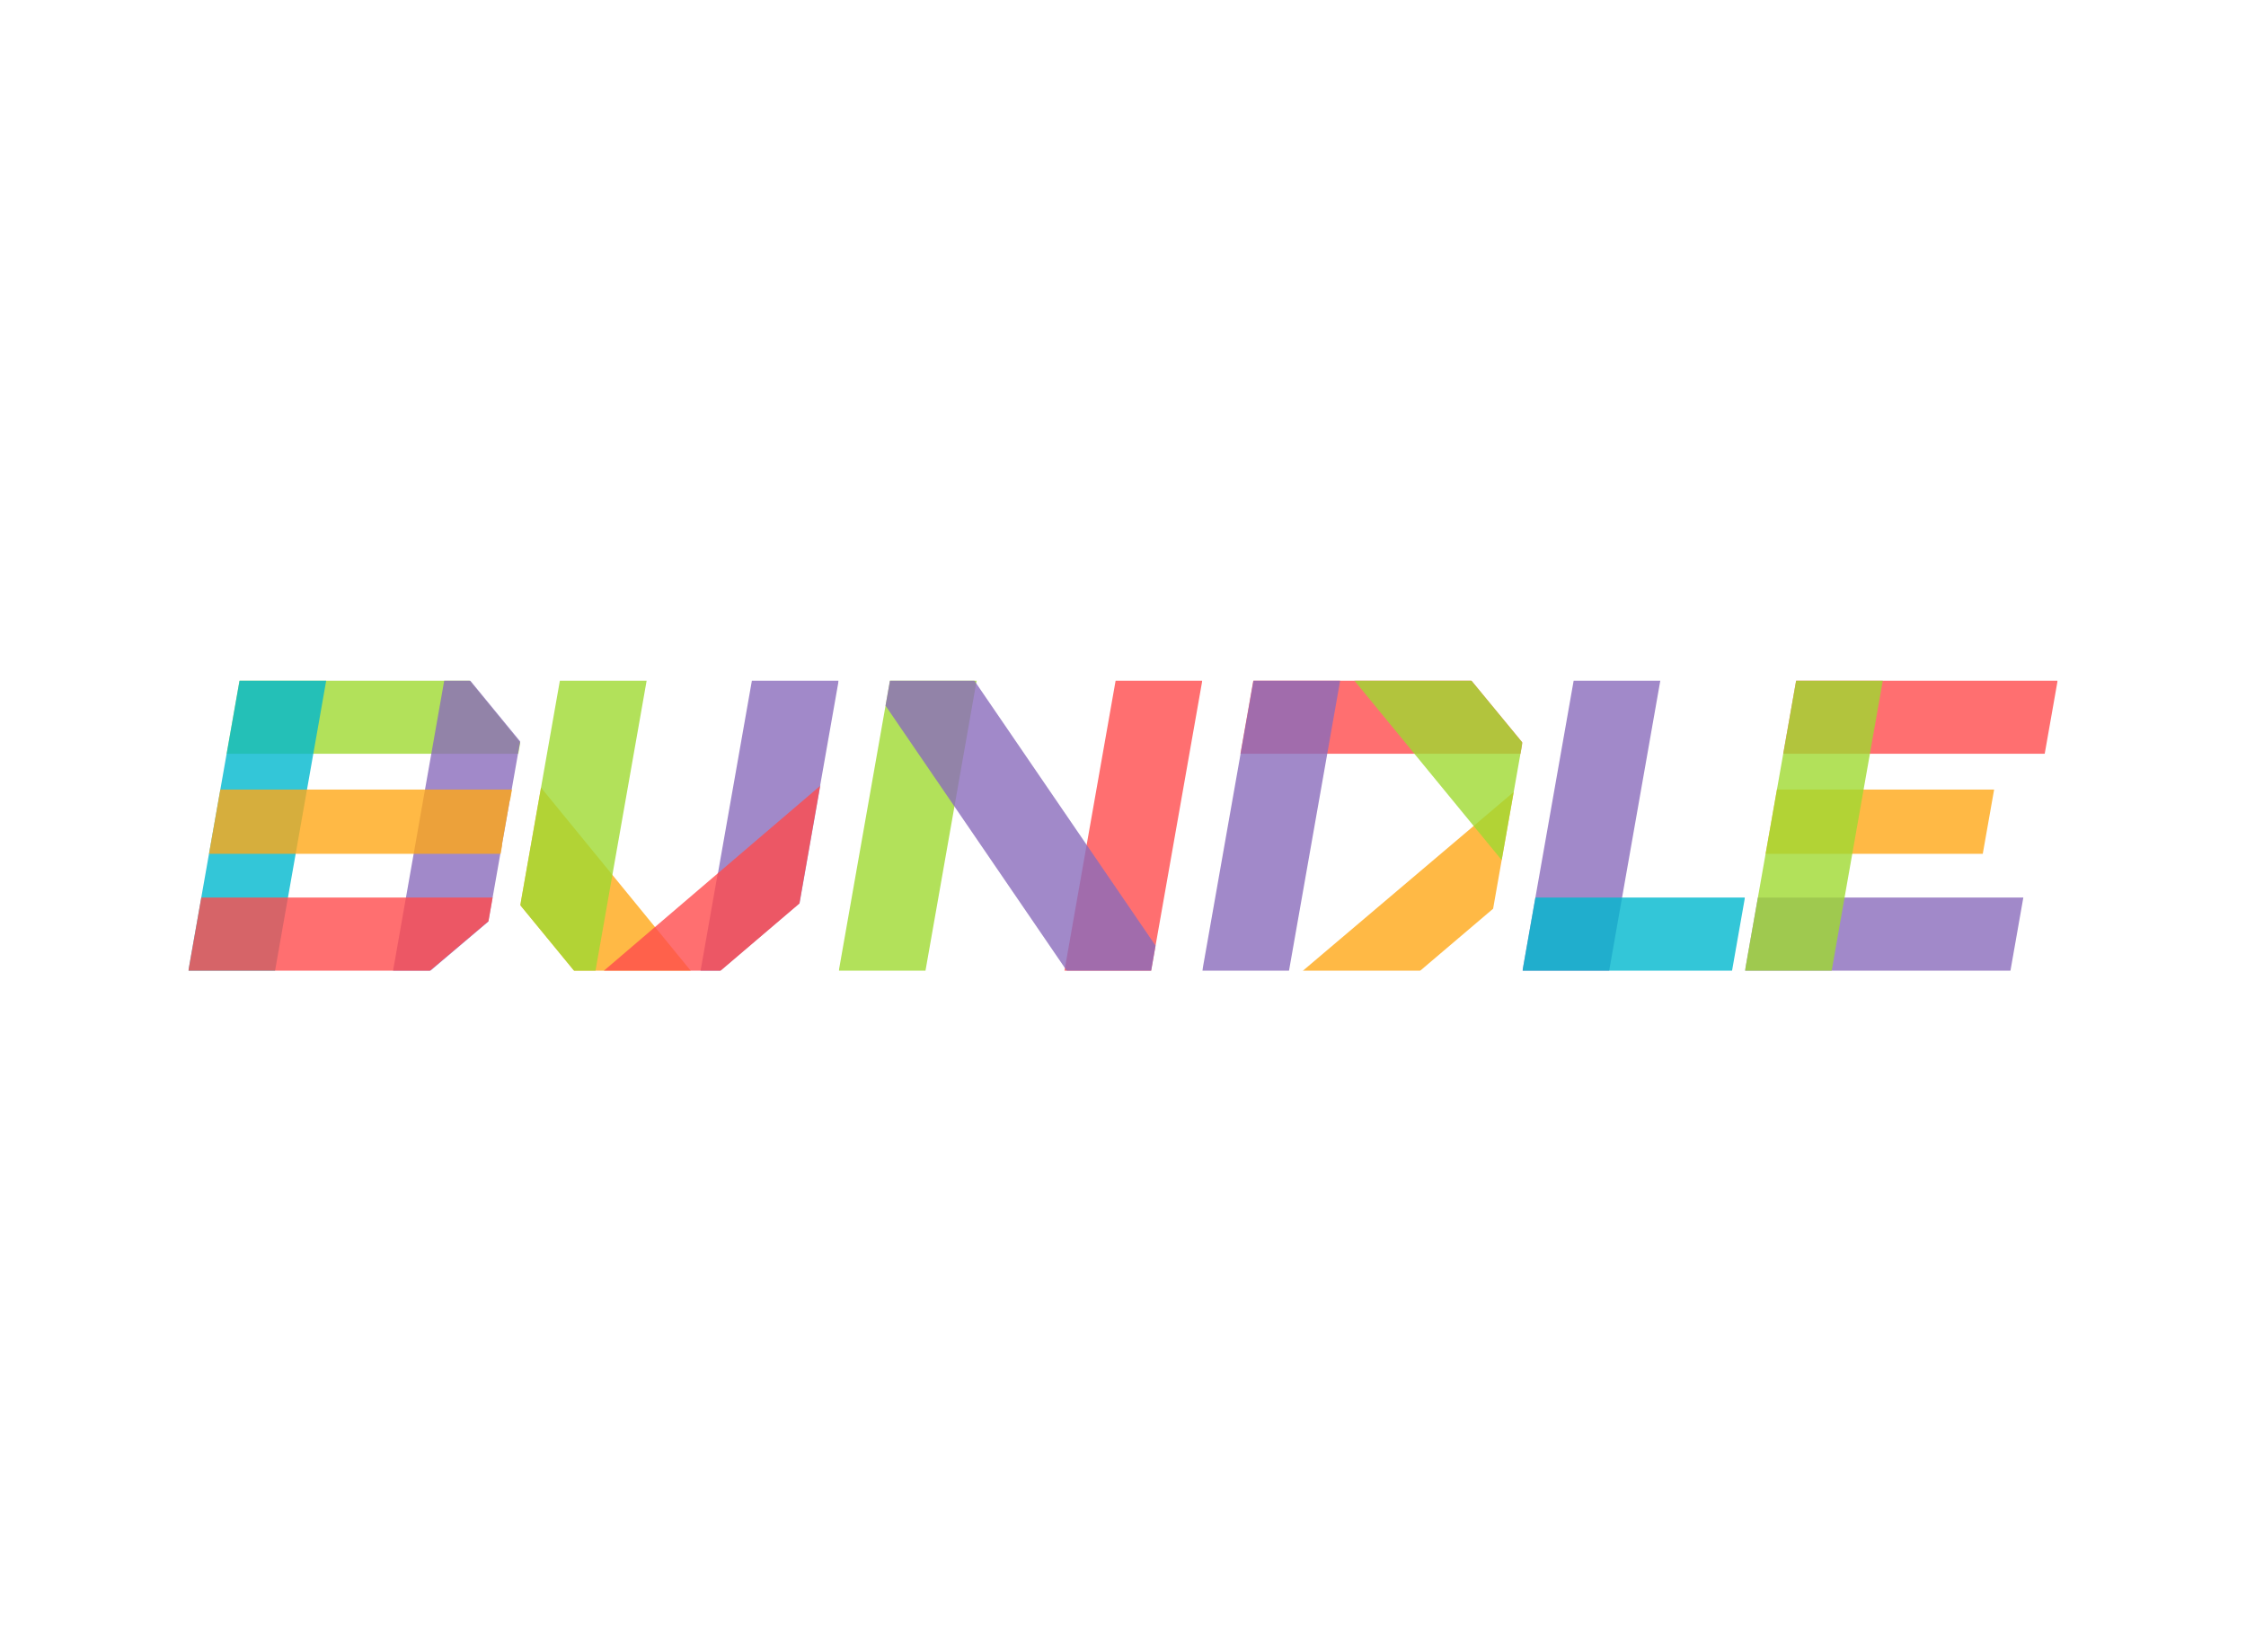
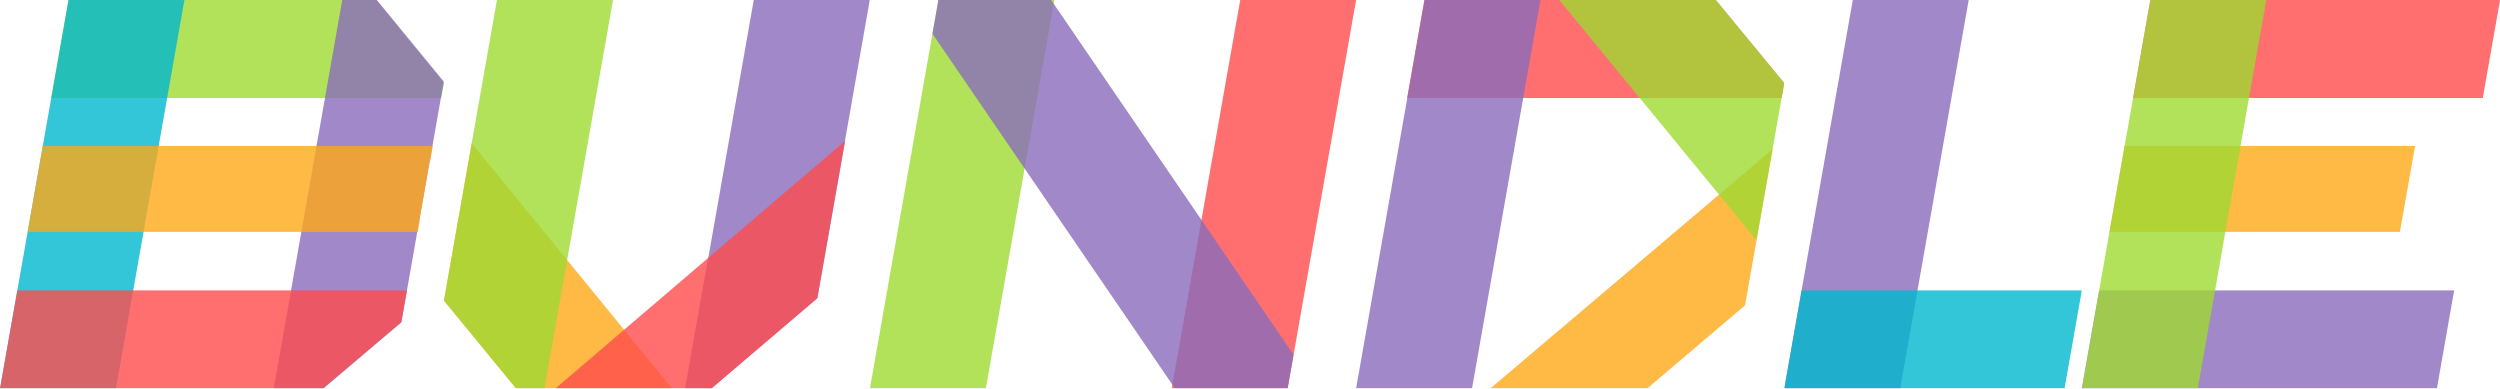
- <svg xmlns="http://www.w3.org/2000/svg" color-interpolation-filters="sRGB" style="margin:auto" version="1.0" viewBox="0 0 340 250">
+ <svg xmlns="http://www.w3.org/2000/svg" color-interpolation-filters="sRGB" style="margin:auto" version="1.0" viewBox="28.51 103.02 282.97 43.96">
  <rect width="100%" height="100%" fill="none" class="background" />
  <g fill="#333" class="iconlettersvg-g iconlettersvg">
    <g class="tp-name">
      <g class="name-imagesvg" transform="translate(28.51 103.02)">
        <path fill="none" d="M0 0h50.25v43.96H0z" class="image-rect" />
        <svg width="50.25" height="43.96" class="image-svg-svg primary" overflow="visible">
          <svg viewBox="0 0 134.74 117.89">
            <path fill="#9fd931" d="M114.13 0H20.79l-5.25 29.75h118.4l.8-4.53L114.13 0z" opacity=".8" />
            <path fill="#00b8ce" d="M0 117.89h35.19L55.97 0H20.79L0 117.89z" opacity=".8" />
            <path fill="#8a6bbc" d="M114.38 0h-10.5L83.09 117.89H98.2l23.6-20.01 12.9-73.12L114.38 0z" opacity=".8" />
            <path fill="#ff4b4c" d="M0 117.89h97.99l23.84-20.16 1.69-9.59H5.25L0 117.89z" opacity=".8" />
            <path fill="#ffa816" d="m130.62 48.62.76-4.33H12.98l-4.6 26.1h118.4l.64-3.65-.1-.13 3.15-17.87.15-.12z" opacity=".8" />
          </svg>
        </svg>
      </g>
      <g class="name-imagesvg" transform="translate(78.76 103.02)">
        <path fill="none" d="M0 0h48.2v43.96H0z" class="image-rect" />
        <svg width="48.2" height="43.96" class="image-svg-svg primary" overflow="visible">
          <svg viewBox="0 0 129.61 118.21">
            <path fill="#ffa816" d="m0 91.49 21.93 26.72h47.49L8.44 43.61 0 91.49z" opacity=".8" />
            <path fill="#8a6bbc" d="M129.61 0H94.29L80.5 78.24l-.08.07-7.04 39.9h8.02l32.29-27.52 8.47-48.06-.08.06L129.61 0z" opacity=".8" />
            <path fill="#ff4b4c" d="m81.46 118.21 32.14-27.39 8.44-47.89-88.07 75.28h47.49z" opacity=".8" />
            <path fill="#9fd931" d="m0 91.49 21.93 26.72h8.68L51.45 0H16.13L0 91.49z" opacity=".8" />
          </svg>
        </svg>
      </g>
      <g class="name-imagesvg" transform="translate(126.97 103.02)">
        <path fill="none" d="M0 0h55.04v43.96H0z" class="image-rect" />
        <svg width="55.04" height="43.96" class="image-svg-svg primary" overflow="visible">
          <svg viewBox="0 0 147.58 117.89">
            <path fill="#9fd931" d="M0 117.89h35.19L55.97 0H20.79L0 117.89z" opacity=".8" />
            <path fill="#ff4b4c" d="M91.61 117.89h35.19L147.58 0H112.4L91.61 117.89z" opacity=".8" />
            <path fill="#8a6bbc" d="m20.79 0-1.81 10.23 73.6 107.66h34.22l1.8-10.23L55 0H20.79z" opacity=".8" />
          </svg>
        </svg>
      </g>
      <g class="name-imagesvg" transform="translate(182 103.02)">
        <path fill="none" d="M0 0h48.47v43.96H0z" class="image-rect" />
        <svg width="48.47" height="43.96" class="image-svg-svg primary" overflow="visible">
          <svg viewBox="0 0 129.96 117.89">
            <path fill="#ff4b4c" d="M129.96 25.22 109.19 0H20.72l-5.24 29.75h113.68l.8-4.53z" opacity=".8" />
            <path fill="#ffa816" d="m88.4 117.89 29.66-25.22 8.36-47.39-85.64 72.61H88.4z" opacity=".8" />
            <path fill="#8a6bbc" d="M55.97 0H20.79L0 117.89h35.19L55.97 0z" opacity=".8" />
            <path fill="#9fd931" d="M129.96 25.22 109.19 0h-47.5l59.85 72.93 8.42-47.71z" opacity=".8" />
          </svg>
        </svg>
      </g>
      <g class="name-imagesvg" transform="translate(230.47 103.02)">
        <path fill="none" d="M0 0h33.68v43.96H0z" class="image-rect" />
        <svg width="33.68" height="43.96" class="image-svg-svg primary" overflow="visible">
          <svg viewBox="0 0 90.31 117.89">
            <path fill="#8a6bbc" d="M0 117.89h35.19L55.97 0H20.79L0 117.89z" opacity=".8" />
            <path fill="#00b8ce" d="M0 117.89h85.07l5.24-29.75H5.25L0 117.89z" opacity=".8" />
          </svg>
        </svg>
      </g>
      <g class="name-imagesvg" transform="translate(264.15 103.02)">
        <path fill="none" d="M0 0h47.34v43.96H0z" class="image-rect" />
        <svg width="47.34" height="43.96" class="image-svg-svg primary" overflow="visible">
          <svg viewBox="0 0 126.94 117.89">
            <path fill="#ff4b4c" d="M126.94 0H20.79l-5.25 29.75h106.15L126.94 0z" opacity=".8" />
            <path fill="#8a6bbc" d="M113.01 88.14H5.25L0 117.89h107.77l5.24-29.75z" opacity=".8" />
            <path fill="#ffa816" d="M101.15 44.29H12.98l-4.6 26.1h88.16l4.61-26.1z" opacity=".8" />
            <path fill="#9fd931" d="M55.97 0H20.79L0 117.89h35.19L55.97 0z" opacity=".8" />
          </svg>
        </svg>
      </g>
    </g>
  </g>
</svg>
